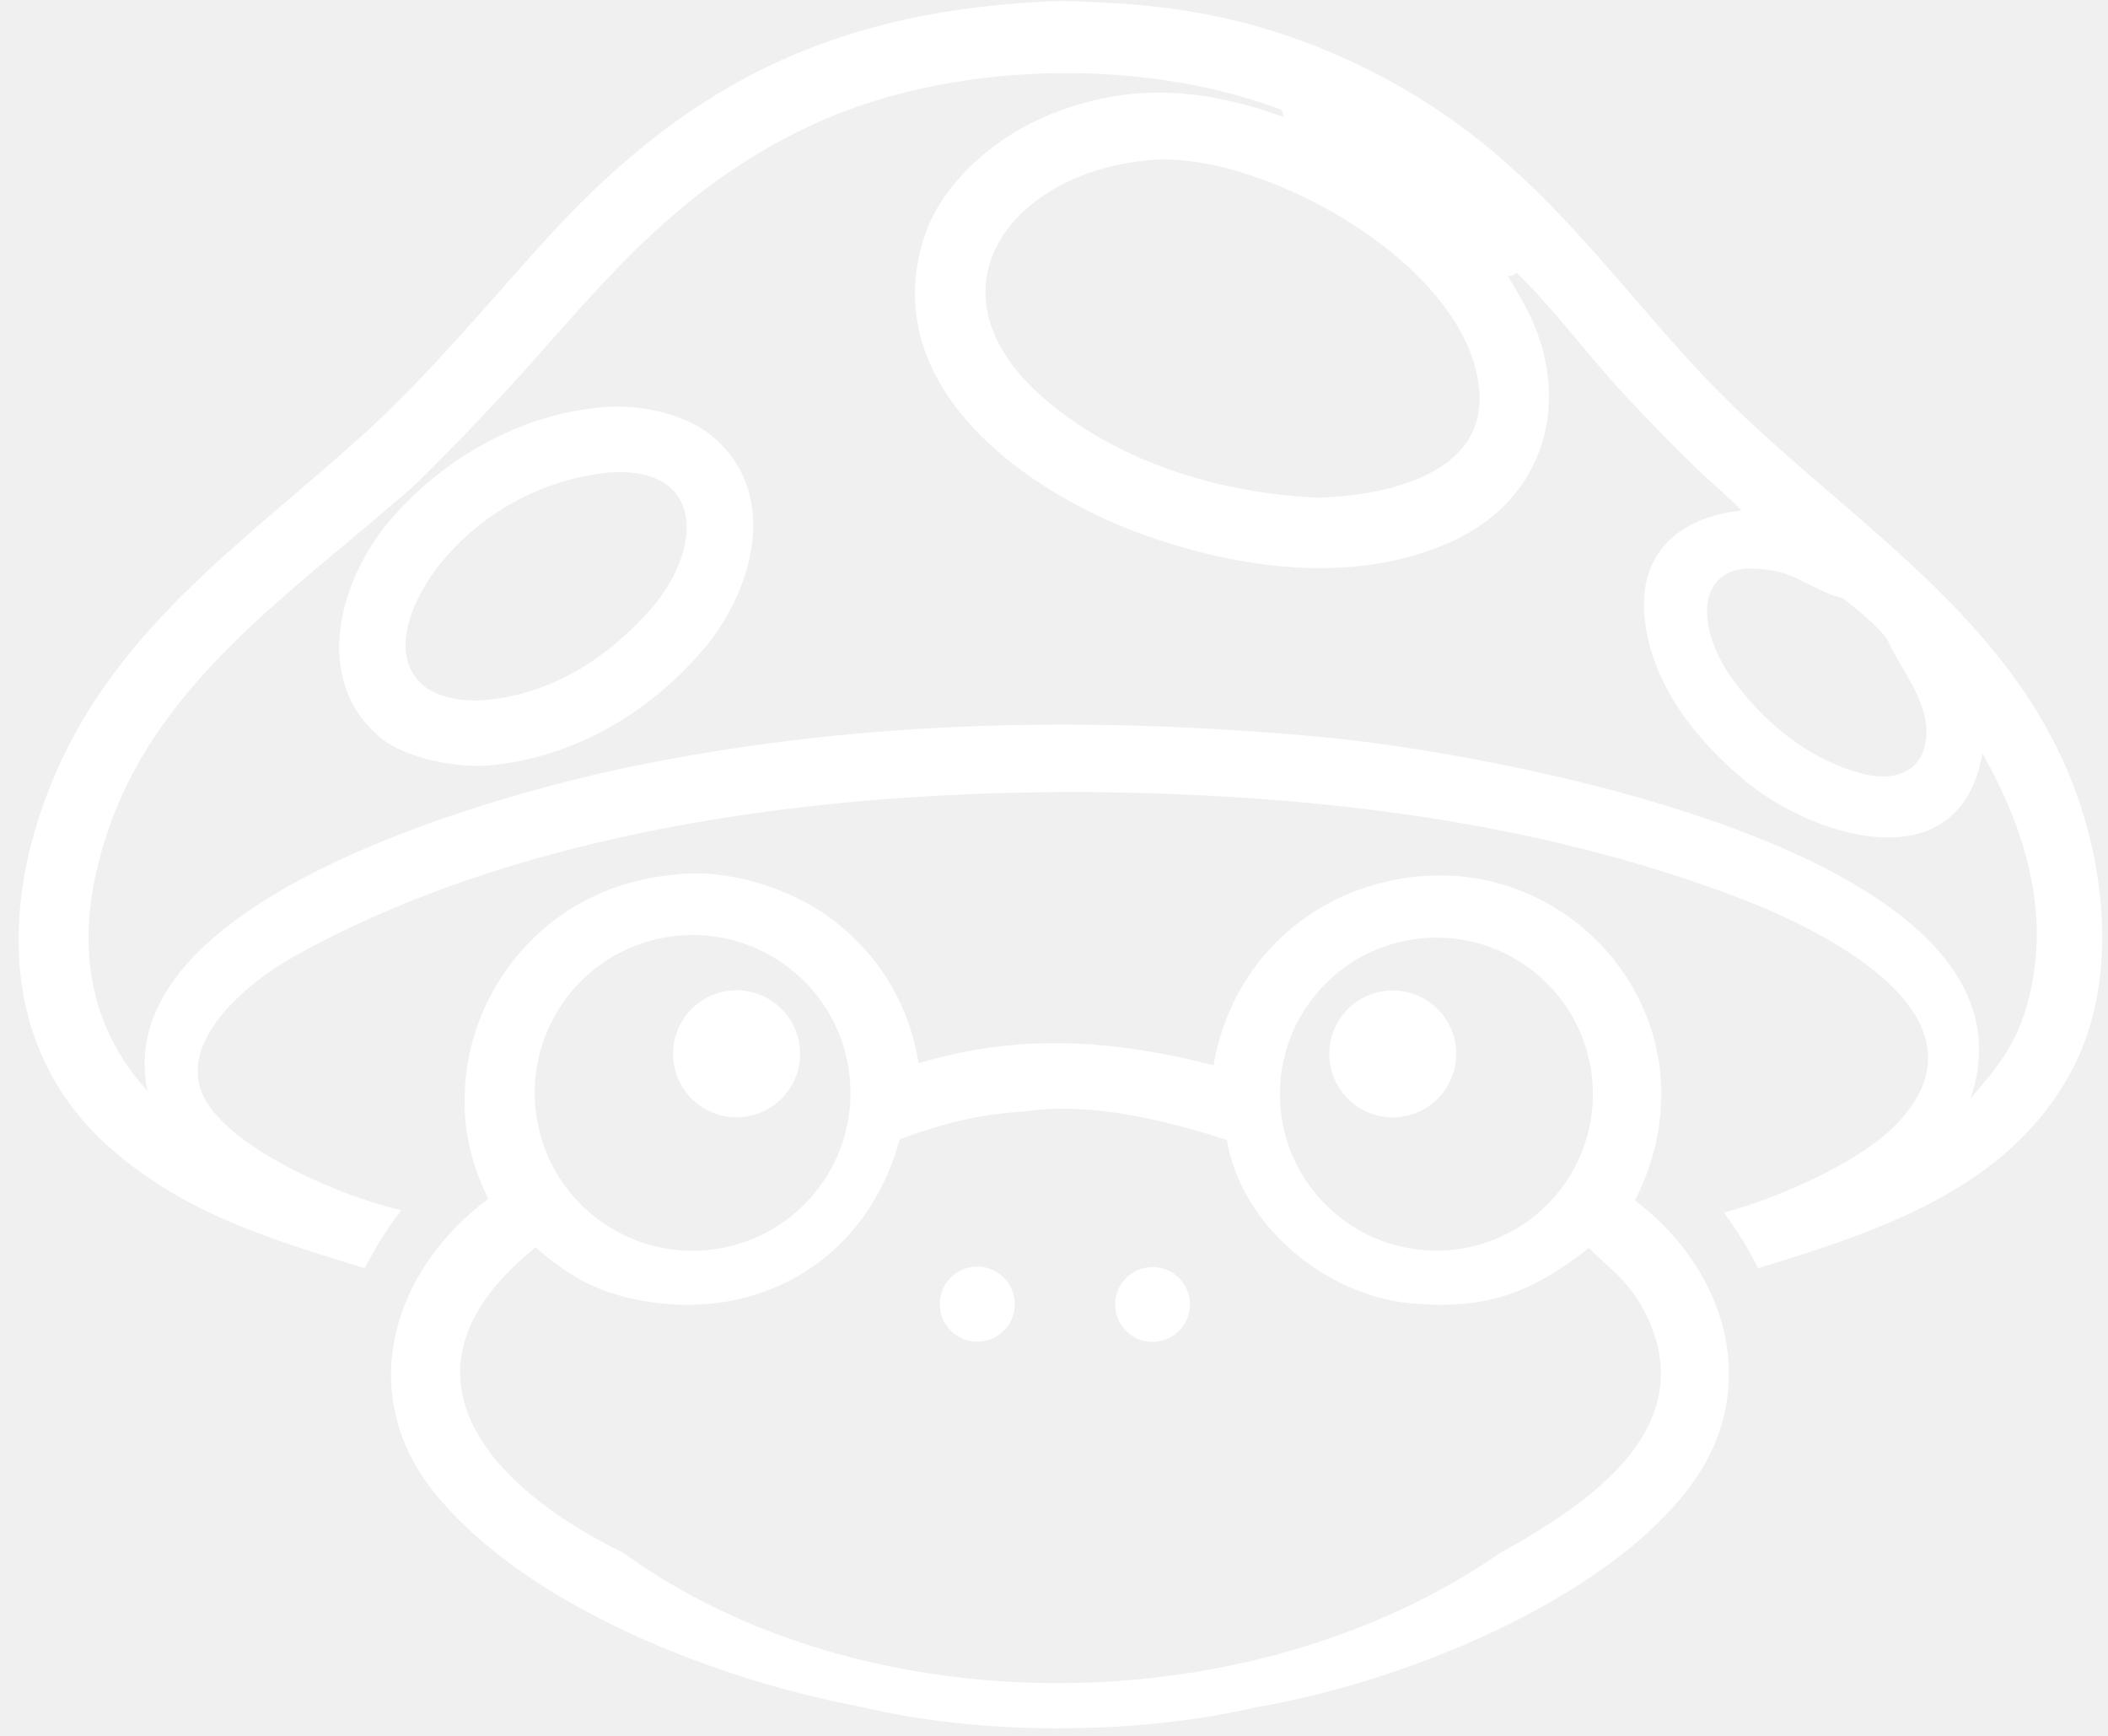
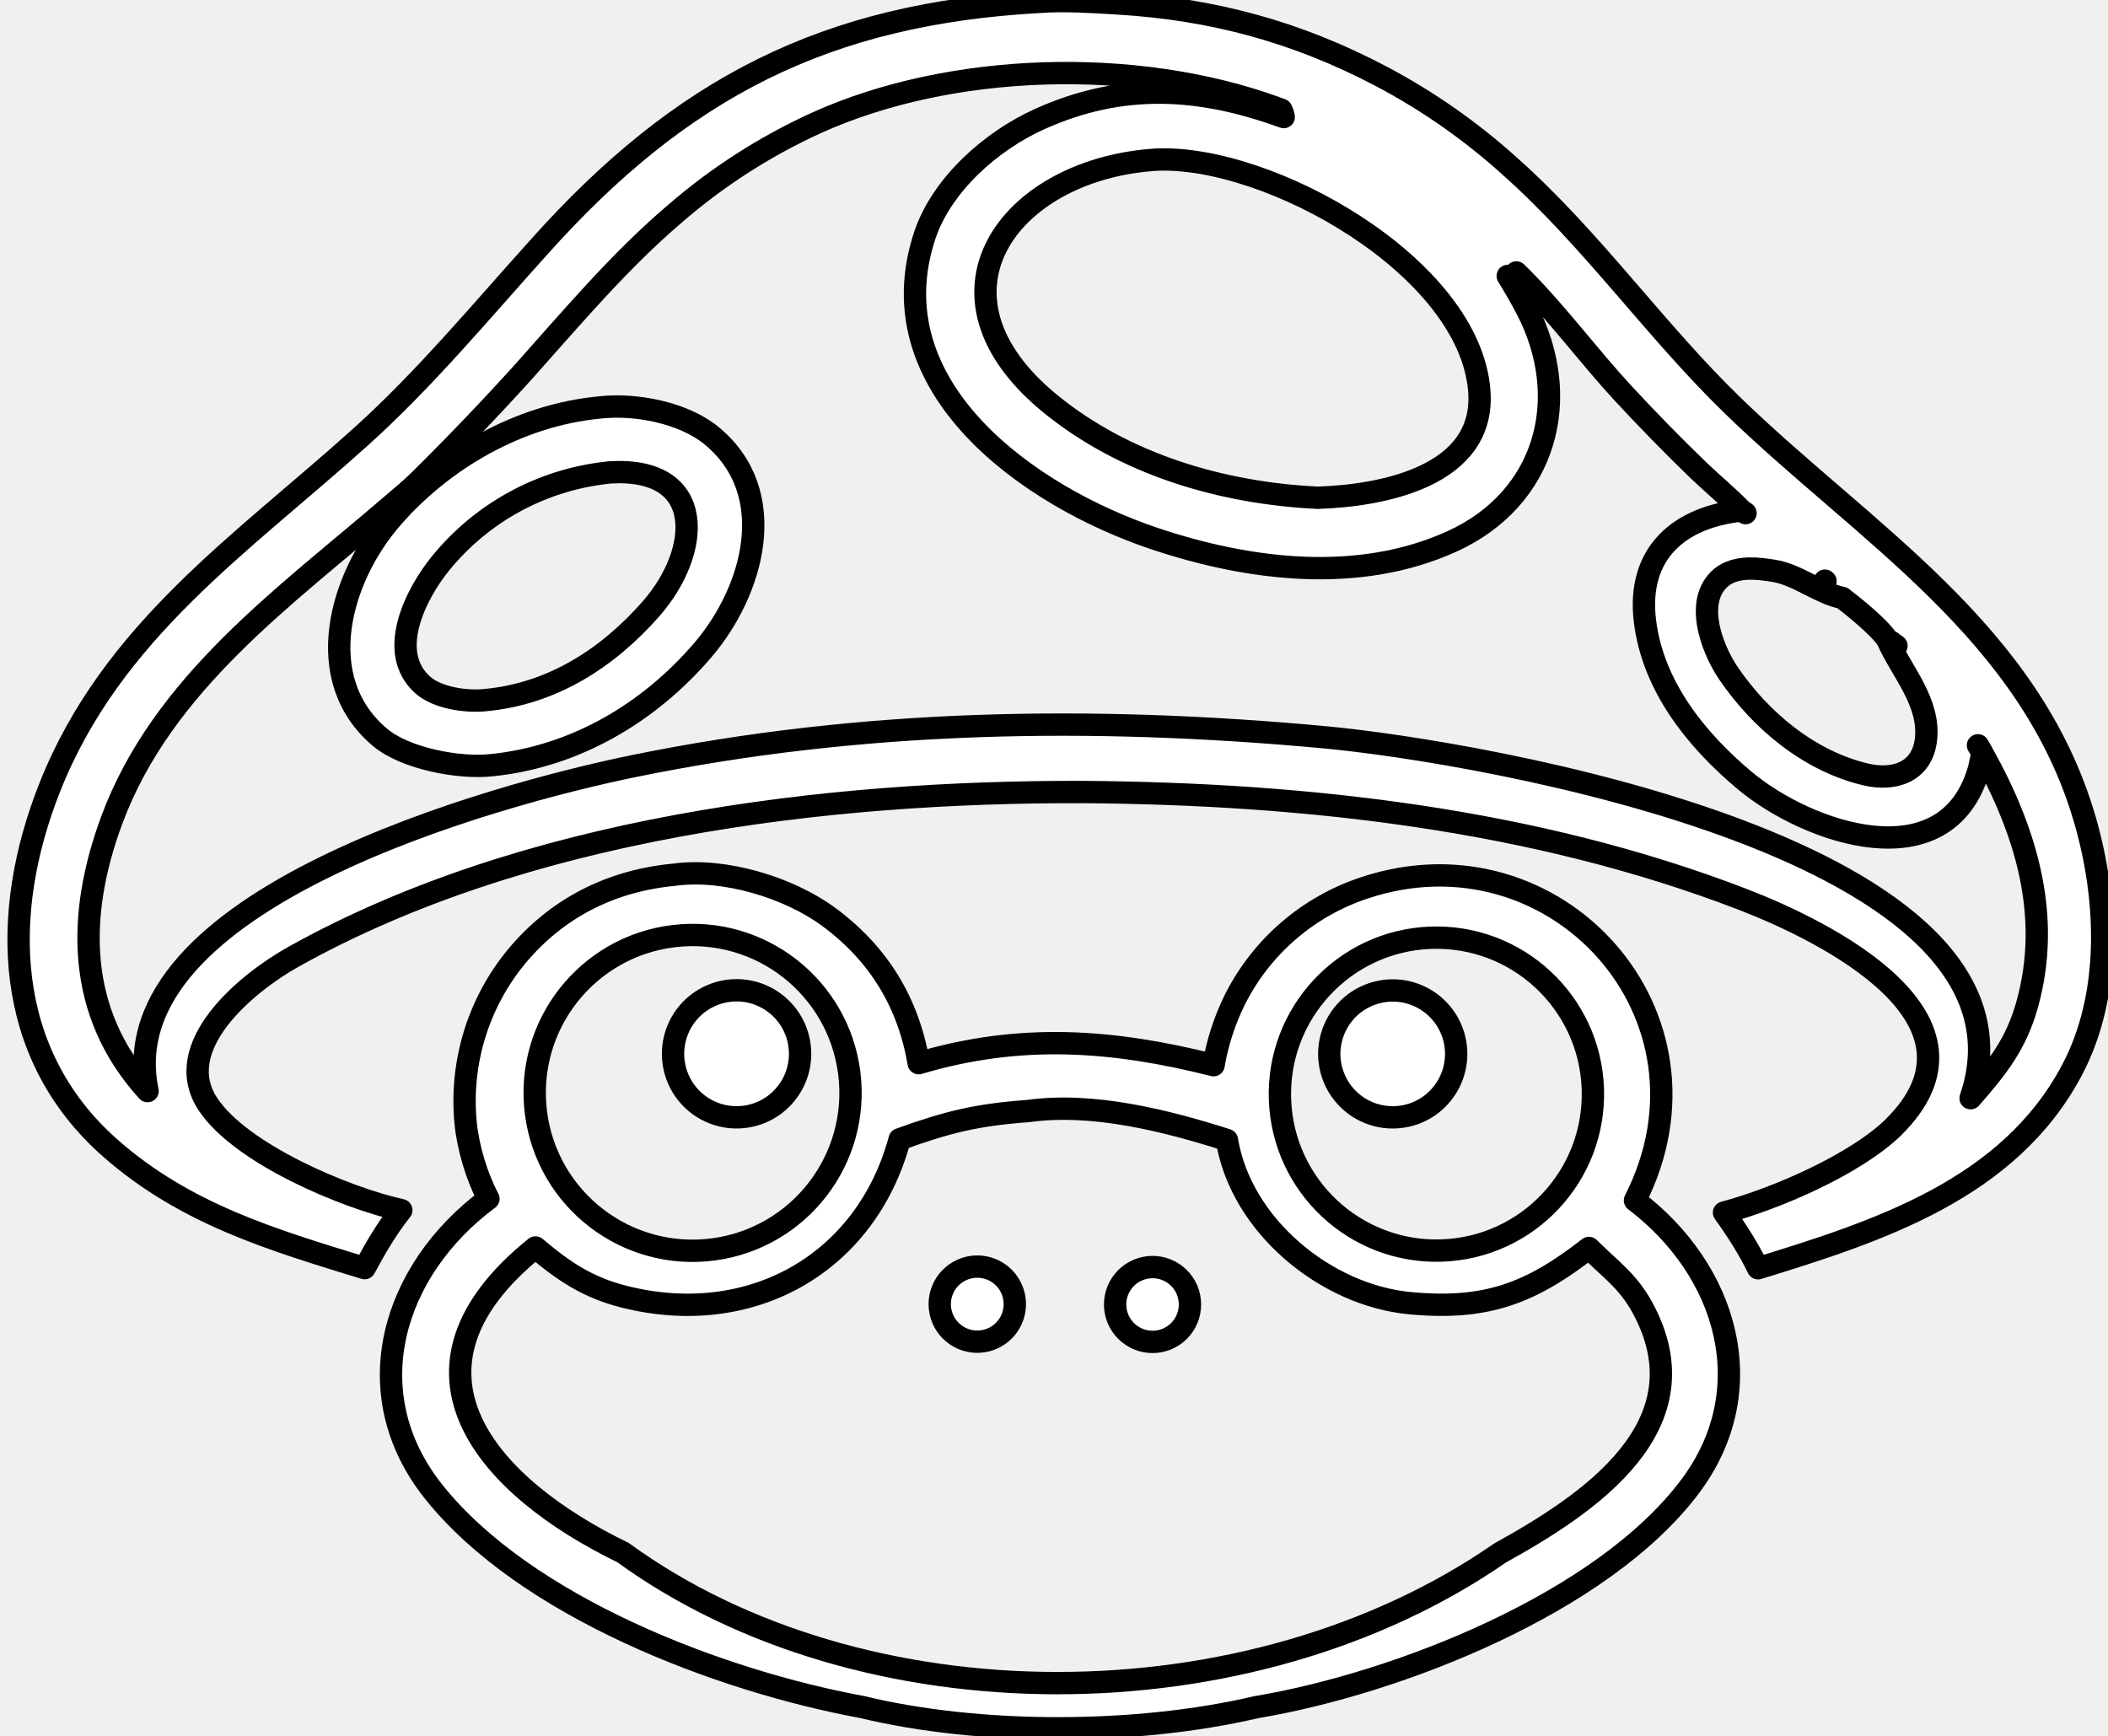
<svg xmlns="http://www.w3.org/2000/svg" width="283.14" height="233.11" viewBox="61.78 17.86 283.14 233.11" fill="none">
+   <style>
+   path {
+     fill: #fff;
+     stroke: #000;
+     stroke-width: 3;
+     stroke-linejoin: round;
+   }
+ </style>
  <path d="M216.052 188.091C218.818 187.795 221.298 189.802 221.586 192.568C221.874 195.335 219.859 197.81 217.092 198.09C214.336 198.368 211.874 196.364 211.587 193.609C211.3 190.854 213.297 188.386 216.052 188.091Z" fill="white" />
  <path d="M191.915 188.129C193.704 187.718 195.575 188.311 196.8 189.678C198.024 191.044 198.41 192.968 197.807 194.701C197.204 196.434 195.706 197.703 193.898 198.014C191.207 198.475 188.637 196.712 188.1 194.035C187.563 191.358 189.254 188.74 191.915 188.129Z" fill="white" />
  <path d="M159.059 151.046C163.62 150.145 168.064 153.063 169.051 157.606C170.038 162.15 167.204 166.648 162.68 167.721C159.677 168.432 156.522 167.467 154.432 165.195C152.342 162.924 151.643 159.699 152.602 156.766C153.561 153.832 156.03 151.644 159.059 151.046Z" fill="white" />
  <path d="M247.331 151.043C251.91 150.216 256.305 153.214 257.207 157.777C258.11 162.341 255.185 166.786 250.638 167.764C247.627 168.411 244.502 167.384 242.462 165.078C240.422 162.772 239.784 159.545 240.793 156.637C241.802 153.728 244.302 151.59 247.331 151.043Z" fill="white" />
  <path d="M152.385 135.355C159.04 134.446 167.681 137.05 173.069 141.01C179.779 145.942 183.792 152.522 185.175 160.675C198.834 156.606 211.248 157.533 224.783 160.943C225.308 157.88 226.274 154.908 227.651 152.121C231.24 144.993 237.521 139.589 245.105 137.104C270.675 128.637 294.024 154.228 281.384 179.109C293.813 188.53 298.505 204.524 288.823 217.488C277.089 233.2 249.48 244.004 230.526 247.18C214.302 250.973 193.302 250.973 177.53 247.154C158.426 243.632 132.341 233.711 120.011 218.222C109.482 204.994 114.434 188.498 127.385 178.89C125.815 175.925 124.64 172.011 124.318 168.672C123.55 160.632 126.001 152.616 131.133 146.38C136.608 139.785 143.906 136.142 152.385 135.355ZM226.573 170.99C218.444 168.391 208.508 165.89 199.898 167.103C193.013 167.608 189.165 168.539 182.622 170.896C178.097 187.68 162.548 196.349 145.566 192.033C140.7 190.796 137.517 188.65 133.699 185.429C113.248 201.922 127.251 217.592 145.463 226.415C177.59 249.787 229.591 249.787 263.264 226.471C275.099 219.913 291.092 209.395 282.364 193.468C280.376 189.84 277.981 188.297 275.206 185.494C267.357 191.62 261.363 193.869 251.184 192.917C239.803 191.851 228.454 182.444 226.573 170.99ZM175.85 161.998C174.386 150.452 163.891 142.243 152.332 143.601C140.624 144.977 132.285 155.637 133.767 167.332C135.25 179.027 145.985 187.27 157.666 185.682C169.198 184.113 177.313 173.543 175.85 161.998ZM275.724 164.095C275.314 152.467 265.535 143.382 253.908 143.827C242.334 144.271 233.299 153.995 233.705 165.571C234.113 177.147 243.808 186.213 255.386 185.844C267.015 185.471 276.131 175.723 275.724 164.095Z" fill-rule="evenodd" clip-rule="evenodd" fill="white" />
  <path d="M142.273 72.603C147.129 72.026 153.612 73.3 157.359 76.387C166.693 84.079 162.975 97.238 156.206 105.158C148.937 113.663 138.967 119.515 127.815 120.645C123.395 121.128 116.178 119.751 112.794 116.887C103.547 109.056 107.434 95.564 114.285 87.606C121.279 79.484 131.526 73.621 142.273 72.603ZM149.251 99.609C155.979 91.928 156.79 80.476 143.593 81.322C143.537 81.331 143.48 81.34 143.424 81.349C134.605 82.287 126.515 86.681 120.927 93.568C117.687 97.558 113.605 105.453 118.563 109.872C120.534 111.628 124.431 112.181 127.008 111.899C135.951 111.064 143.431 106.254 149.251 99.609Z" fill-rule="evenodd" clip-rule="evenodd" fill="white" />
  <path d="M201.429 18.11C204.776 17.863 208.531 18.117 211.889 18.317C224.651 19.079 235.94 22.139 247.273 28.094C253.553 31.409 259.397 35.499 264.661 40.265C275.705 50.109 284.109 62.272 294.586 72.41C312.346 89.598 334.484 102.699 341.826 127.997C344.921 138.66 345.443 151.483 340.079 161.609C331.6 177.613 314.101 183.24 297.919 188.223C296.652 185.605 295.041 183.102 293.344 180.742C300.444 178.85 310.949 174.259 316.051 169.332C330.826 154.784 307.073 142.991 295.822 138.658C267.86 127.892 237.209 124.489 207.373 124.251C172.475 124.138 132.175 129.069 101.185 146.391C94.793 149.964 84.632 158.444 89.689 166.153C94.097 172.869 108.258 178.789 115.683 180.418C113.663 182.984 112.306 185.348 110.755 188.206C98.294 184.39 86.633 180.925 76.585 172.072C62.145 159.348 61.779 140.488 68.46 123.635C76.793 102.616 94.226 90.968 110.319 76.464C118.852 68.772 126.373 59.706 134.054 51.184C153.313 29.586 172.754 19.686 201.429 18.11ZM233.007 32.28C214.346 25.526 189.554 26.193 171.489 34.344C164.544 37.502 158.091 41.651 152.334 46.657C144.96 52.945 138.5 60.631 132.045 67.852C127.527 72.842 122.868 77.708 118.078 82.438C116.888 83.606 115.607 84.648 114.341 85.737C100.06 98.027 83.584 109.67 76.784 128.043C72.039 140.866 72.037 153.917 81.603 164.427C76.183 138.775 128.345 124.559 146.965 120.755C177.656 114.485 208.46 114.021 239.508 116.879C260.842 118.844 337.839 132.065 326.466 165.38C330.078 161.252 332.584 158.119 334.076 152.748C337.376 140.861 333.903 129.505 328.084 119.086C328.036 118.993 327.982 118.895 327.927 118.794C327.914 118.77 327.9 118.745 327.887 118.721C327.957 118.848 328.023 118.971 328.082 119.086C327.867 119.64 327.74 120.632 327.56 121.251C323.215 136.232 304.618 129.799 296.157 122.732C289.548 117.21 283.785 109.974 282.725 101.288C281.617 92.219 287.263 87.338 295.707 86.433C295.827 86.502 296.006 86.625 296.233 86.792C296.007 86.625 295.829 86.502 295.709 86.432C294.052 84.718 291.681 82.725 289.889 81.012C286.417 77.653 283.038 74.197 279.756 70.652C275.247 65.77 271.055 60.117 266.391 55.389L265.451 54.456C264.86 54.99 265.152 54.854 264.296 54.927C265.188 56.379 266.039 57.842 266.819 59.332C273.116 71.37 269.463 84.869 256.739 90.617C244.184 96.286 229.545 94.454 216.902 90.228C200.038 84.589 179.134 69.882 186.024 49.389C188.321 42.624 194.938 36.772 201.431 33.85C212.545 28.852 222.917 29.482 234.206 33.586C234.151 33.156 234.055 33.009 233.892 32.607L233.007 32.28ZM300 94.532C297.866 94.195 295.387 93.891 293.39 95.117C289.08 98.075 291.63 104.905 293.95 108.312C298.273 114.654 304.804 120.101 312.388 121.893C316.142 122.778 319.887 121.623 320.452 117.328C321.122 112.216 317.126 107.989 315.29 103.787C314.156 102.07 310.843 99.412 309.23 98.171C306.181 97.569 303.227 95.043 300 94.532ZM327.705 118.399C327.68 118.356 327.653 118.31 327.627 118.266C327.598 118.216 327.569 118.163 327.538 118.111L327.455 117.975C327.543 118.121 327.627 118.264 327.705 118.399ZM316.508 104.609C316.47 104.579 316.431 104.547 316.393 104.518L316.293 104.444C316.363 104.497 316.436 104.553 316.508 104.609ZM315.883 104.149C315.8 104.093 315.718 104.037 315.638 103.987C315.621 103.977 315.602 103.967 315.585 103.957C315.681 104.016 315.782 104.081 315.883 104.149ZM306.983 95.936L306.955 95.91C306.936 95.893 306.915 95.874 306.896 95.856C306.924 95.882 306.954 95.91 306.983 95.936ZM217.017 39.307C216.81 39.316 216.6 39.333 216.394 39.355C197.162 40.907 184.985 57.504 202.852 72.091C212.881 80.278 225.955 84.112 238.788 84.724C247.359 84.446 261.367 81.877 260.473 70.357C259.175 53.65 232.157 38.569 217.017 39.307Z" fill-rule="evenodd" clip-rule="evenodd" fill="white" />
</svg>
